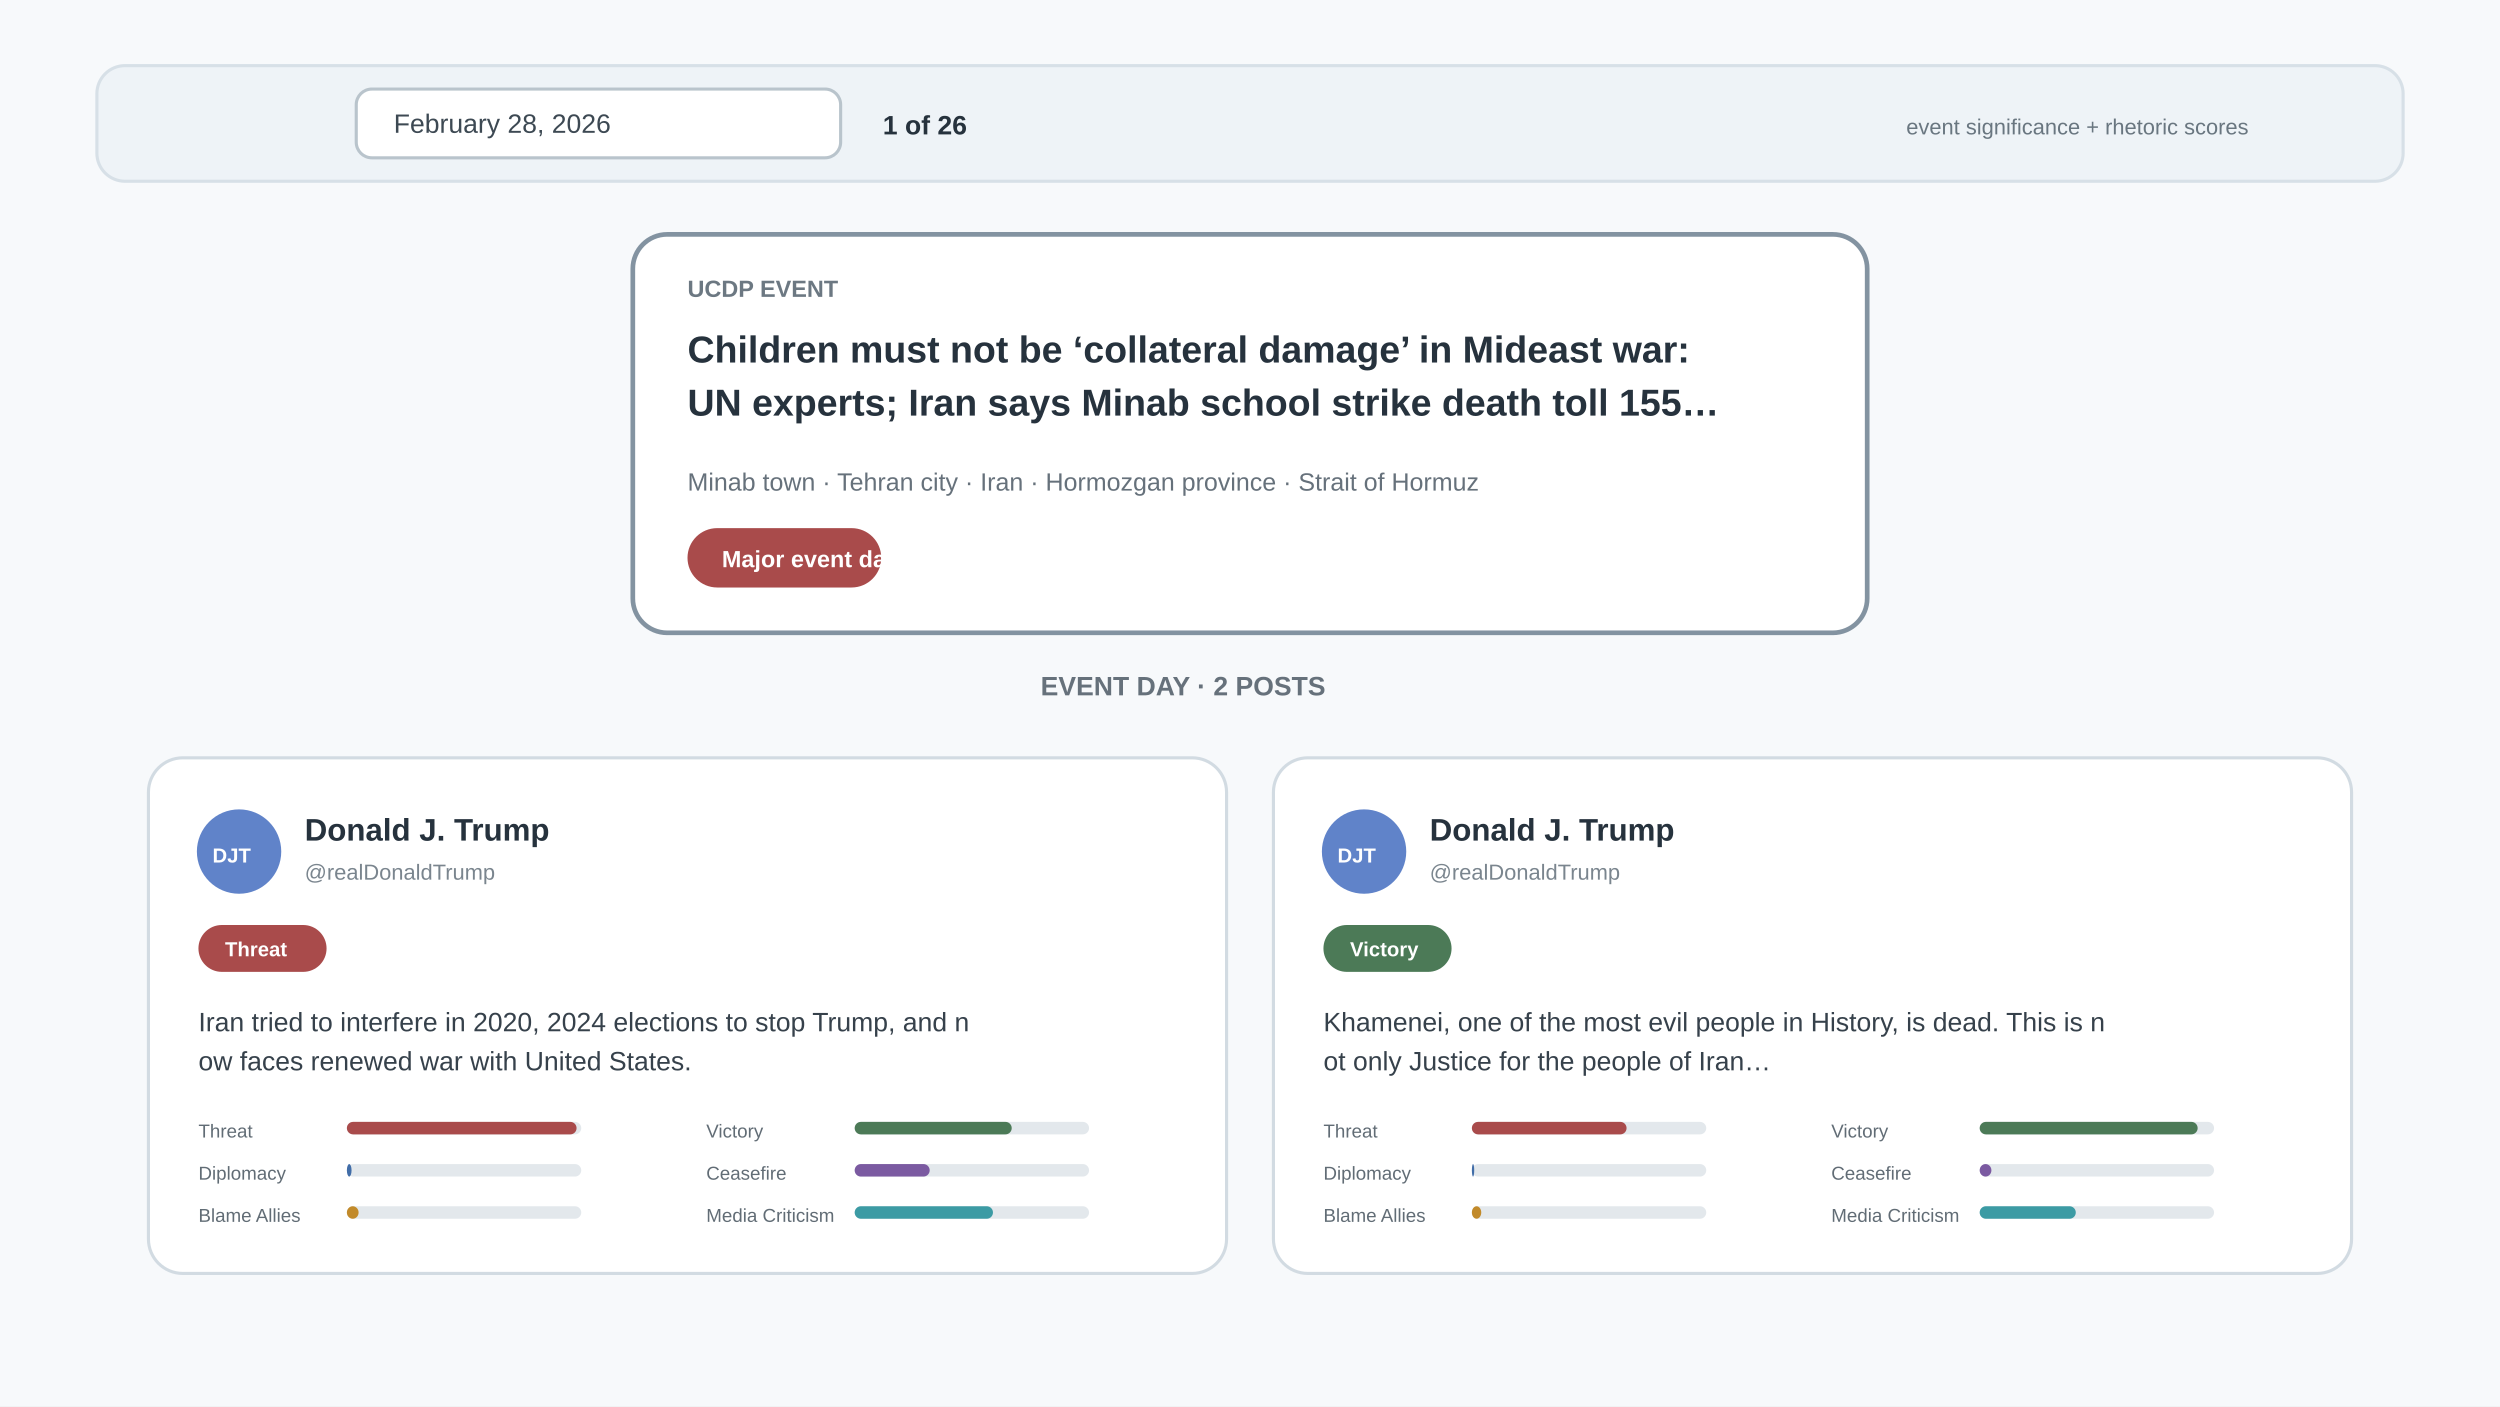
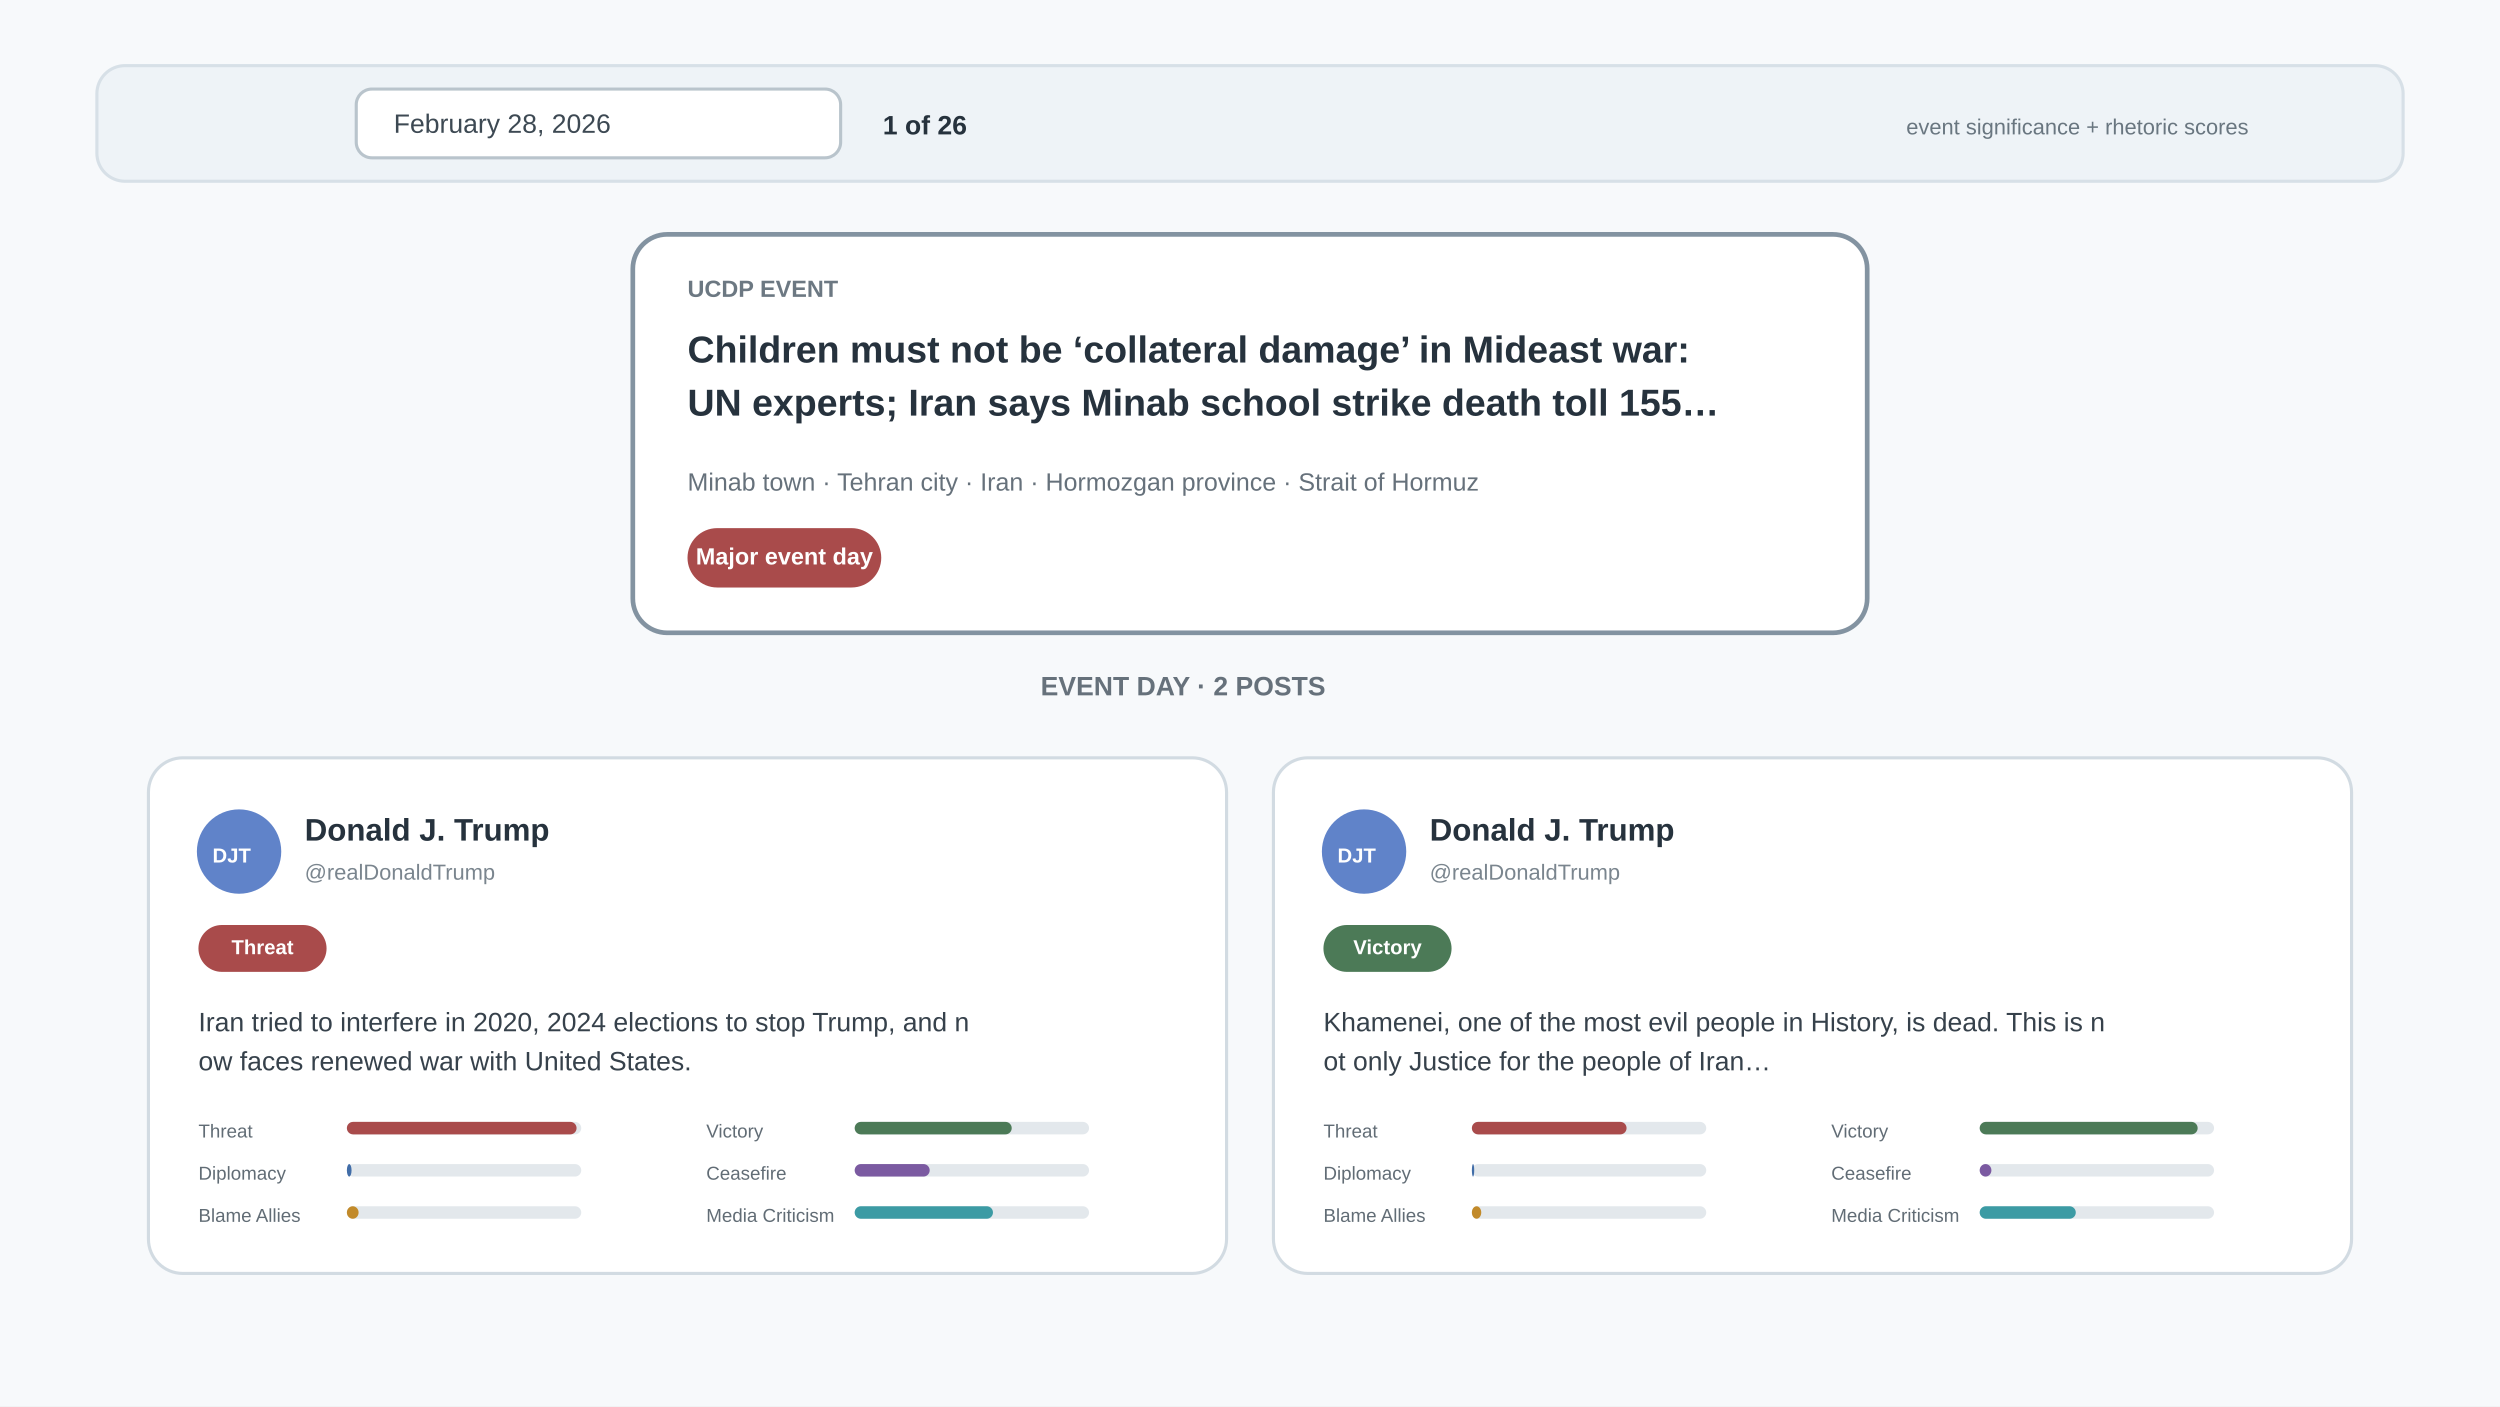
<svg xmlns="http://www.w3.org/2000/svg" width="1600" height="900" viewBox="0 0 1600 900">
  <rect width="1600" height="900" fill="#f7f9fb" />
  <rect x="62" y="42" width="1476" height="74" rx="18" fill="#eef3f7" stroke="#d7e0e7" stroke-width="2" />
  <rect x="228" y="57" width="310" height="44" rx="10" fill="#fff" stroke="#b9c4cc" stroke-width="2" />
  <text x="252" y="85" font-family="Arial" font-size="17" fill="#3d4953">February 28, 2026</text>
  <text x="565" y="86" font-family="Arial" font-size="17" font-weight="700" fill="#26323d">1 of 26</text>
  <text x="1220" y="86" font-family="Arial" font-size="14" fill="#697680">event significance + rhetoric scores</text>
  <rect x="405" y="150" width="790" height="255" rx="22" fill="#fff" stroke="#8393a1" stroke-width="3" />
  <text x="440" y="190" font-family="Arial" font-size="15" font-weight="700" fill="#6c7882">UCDP EVENT</text>
  <text x="440" y="232" font-family="Arial" font-size="24" font-weight="700" fill="#26323d">Children must not be ‘collateral damage’ in Mideast war:</text>
  <text x="440" y="266" font-family="Arial" font-size="24" font-weight="700" fill="#26323d">UN experts; Iran says Minab school strike death toll 155…</text>
  <text x="440" y="314" font-family="Arial" font-size="16" fill="#66717b">Minab town · Tehran city · Iran · Hormozgan province · Strait of Hormuz</text>
  <rect x="440" y="338" width="124" height="38" rx="19" fill="#a94b4b" />
-   <text x="462" y="363" font-family="Arial" font-size="15" font-weight="700" fill="#fff">Major event day</text>
+   <text x="502" y="357" text-anchor="middle" dominant-baseline="middle" font-family="Arial" font-size="15" font-weight="700" fill="#fff">Major event day</text>
  <text x="666" y="445" font-family="Arial" font-size="17" font-weight="700" fill="#66717b">EVENT DAY · 2 POSTS</text>
  <rect x="95" y="485" width="690" height="330" rx="22" fill="#fff" stroke="#d2dbe2" stroke-width="2" />
  <circle cx="153" cy="545" r="27" fill="#6083c9" />
  <text x="136" y="552" font-family="Arial" font-size="13" font-weight="700" fill="#fff">DJT</text>
  <text x="195" y="538" font-family="Arial" font-size="20" font-weight="700" fill="#26323d">Donald J. Trump</text>
  <text x="195" y="563" font-family="Arial" font-size="14" fill="#7a858e">@realDonaldTrump</text>
  <rect x="127" y="592" width="82" height="30" rx="15" fill="#a94b4b" />
-   <text x="144" y="612" font-family="Arial" font-size="13" font-weight="700" fill="#fff">Threat</text>
+   <text x="168" y="607" text-anchor="middle" dominant-baseline="middle" font-family="Arial" font-size="13" font-weight="700" fill="#fff">Threat</text>
  <text x="127" y="660" font-family="Arial" font-size="17" fill="#36414b">Iran tried to interfere in 2020, 2024 elections to stop Trump, and n</text>
  <text x="127" y="685" font-family="Arial" font-size="17" fill="#36414b">ow faces renewed war with United States.</text>
  <text x="127" y="728" font-family="Arial" font-size="12" fill="#616c75">Threat</text>
  <rect x="222" y="718" width="150" height="8" rx="4" fill="#e3e8ec" />
  <rect x="222" y="718" width="147.0" height="8" rx="4" fill="#a94b4b" />
  <text x="127" y="755" font-family="Arial" font-size="12" fill="#616c75">Diplomacy</text>
  <rect x="222" y="745" width="150" height="8" rx="4" fill="#e3e8ec" />
  <rect x="222" y="745" width="3.0" height="8" rx="4" fill="#416da8" />
  <text x="127" y="782" font-family="Arial" font-size="12" fill="#616c75">Blame Allies</text>
  <rect x="222" y="772" width="150" height="8" rx="4" fill="#e3e8ec" />
  <rect x="222" y="772" width="7.5" height="8" rx="4" fill="#c28a2a" />
  <text x="452" y="728" font-family="Arial" font-size="12" fill="#616c75">Victory</text>
  <rect x="547" y="718" width="150" height="8" rx="4" fill="#e3e8ec" />
  <rect x="547" y="718" width="100.5" height="8" rx="4" fill="#4c7a57" />
  <text x="452" y="755" font-family="Arial" font-size="12" fill="#616c75">Ceasefire</text>
  <rect x="547" y="745" width="150" height="8" rx="4" fill="#e3e8ec" />
  <rect x="547" y="745" width="48.0" height="8" rx="4" fill="#7b5aa1" />
  <text x="452" y="782" font-family="Arial" font-size="12" fill="#616c75">Media Criticism</text>
  <rect x="547" y="772" width="150" height="8" rx="4" fill="#e3e8ec" />
  <rect x="547" y="772" width="88.5" height="8" rx="4" fill="#3c9ba4" />
  <rect x="815" y="485" width="690" height="330" rx="22" fill="#fff" stroke="#d2dbe2" stroke-width="2" />
  <circle cx="873" cy="545" r="27" fill="#6083c9" />
  <text x="856" y="552" font-family="Arial" font-size="13" font-weight="700" fill="#fff">DJT</text>
  <text x="915" y="538" font-family="Arial" font-size="20" font-weight="700" fill="#26323d">Donald J. Trump</text>
  <text x="915" y="563" font-family="Arial" font-size="14" fill="#7a858e">@realDonaldTrump</text>
  <rect x="847" y="592" width="82" height="30" rx="15" fill="#4c7a57" />
-   <text x="864" y="612" font-family="Arial" font-size="13" font-weight="700" fill="#fff">Victory</text>
+   <text x="888" y="607" text-anchor="middle" dominant-baseline="middle" font-family="Arial" font-size="13" font-weight="700" fill="#fff">Victory</text>
  <text x="847" y="660" font-family="Arial" font-size="17" fill="#36414b">Khamenei, one of the most evil people in History, is dead. This is n</text>
  <text x="847" y="685" font-family="Arial" font-size="17" fill="#36414b">ot only Justice for the people of Iran…</text>
  <text x="847" y="728" font-family="Arial" font-size="12" fill="#616c75">Threat</text>
  <rect x="942" y="718" width="150" height="8" rx="4" fill="#e3e8ec" />
  <rect x="942" y="718" width="99.0" height="8" rx="4" fill="#a94b4b" />
  <text x="847" y="755" font-family="Arial" font-size="12" fill="#616c75">Diplomacy</text>
  <rect x="942" y="745" width="150" height="8" rx="4" fill="#e3e8ec" />
  <rect x="942" y="745" width="1.5" height="8" rx="4" fill="#416da8" />
  <text x="847" y="782" font-family="Arial" font-size="12" fill="#616c75">Blame Allies</text>
  <rect x="942" y="772" width="150" height="8" rx="4" fill="#e3e8ec" />
  <rect x="942" y="772" width="6.0" height="8" rx="4" fill="#c28a2a" />
  <text x="1172" y="728" font-family="Arial" font-size="12" fill="#616c75">Victory</text>
  <rect x="1267" y="718" width="150" height="8" rx="4" fill="#e3e8ec" />
  <rect x="1267" y="718" width="139.5" height="8" rx="4" fill="#4c7a57" />
  <text x="1172" y="755" font-family="Arial" font-size="12" fill="#616c75">Ceasefire</text>
  <rect x="1267" y="745" width="150" height="8" rx="4" fill="#e3e8ec" />
  <rect x="1267" y="745" width="7.5" height="8" rx="4" fill="#7b5aa1" />
  <text x="1172" y="782" font-family="Arial" font-size="12" fill="#616c75">Media Criticism</text>
  <rect x="1267" y="772" width="150" height="8" rx="4" fill="#e3e8ec" />
  <rect x="1267" y="772" width="61.5" height="8" rx="4" fill="#3c9ba4" />
</svg>
